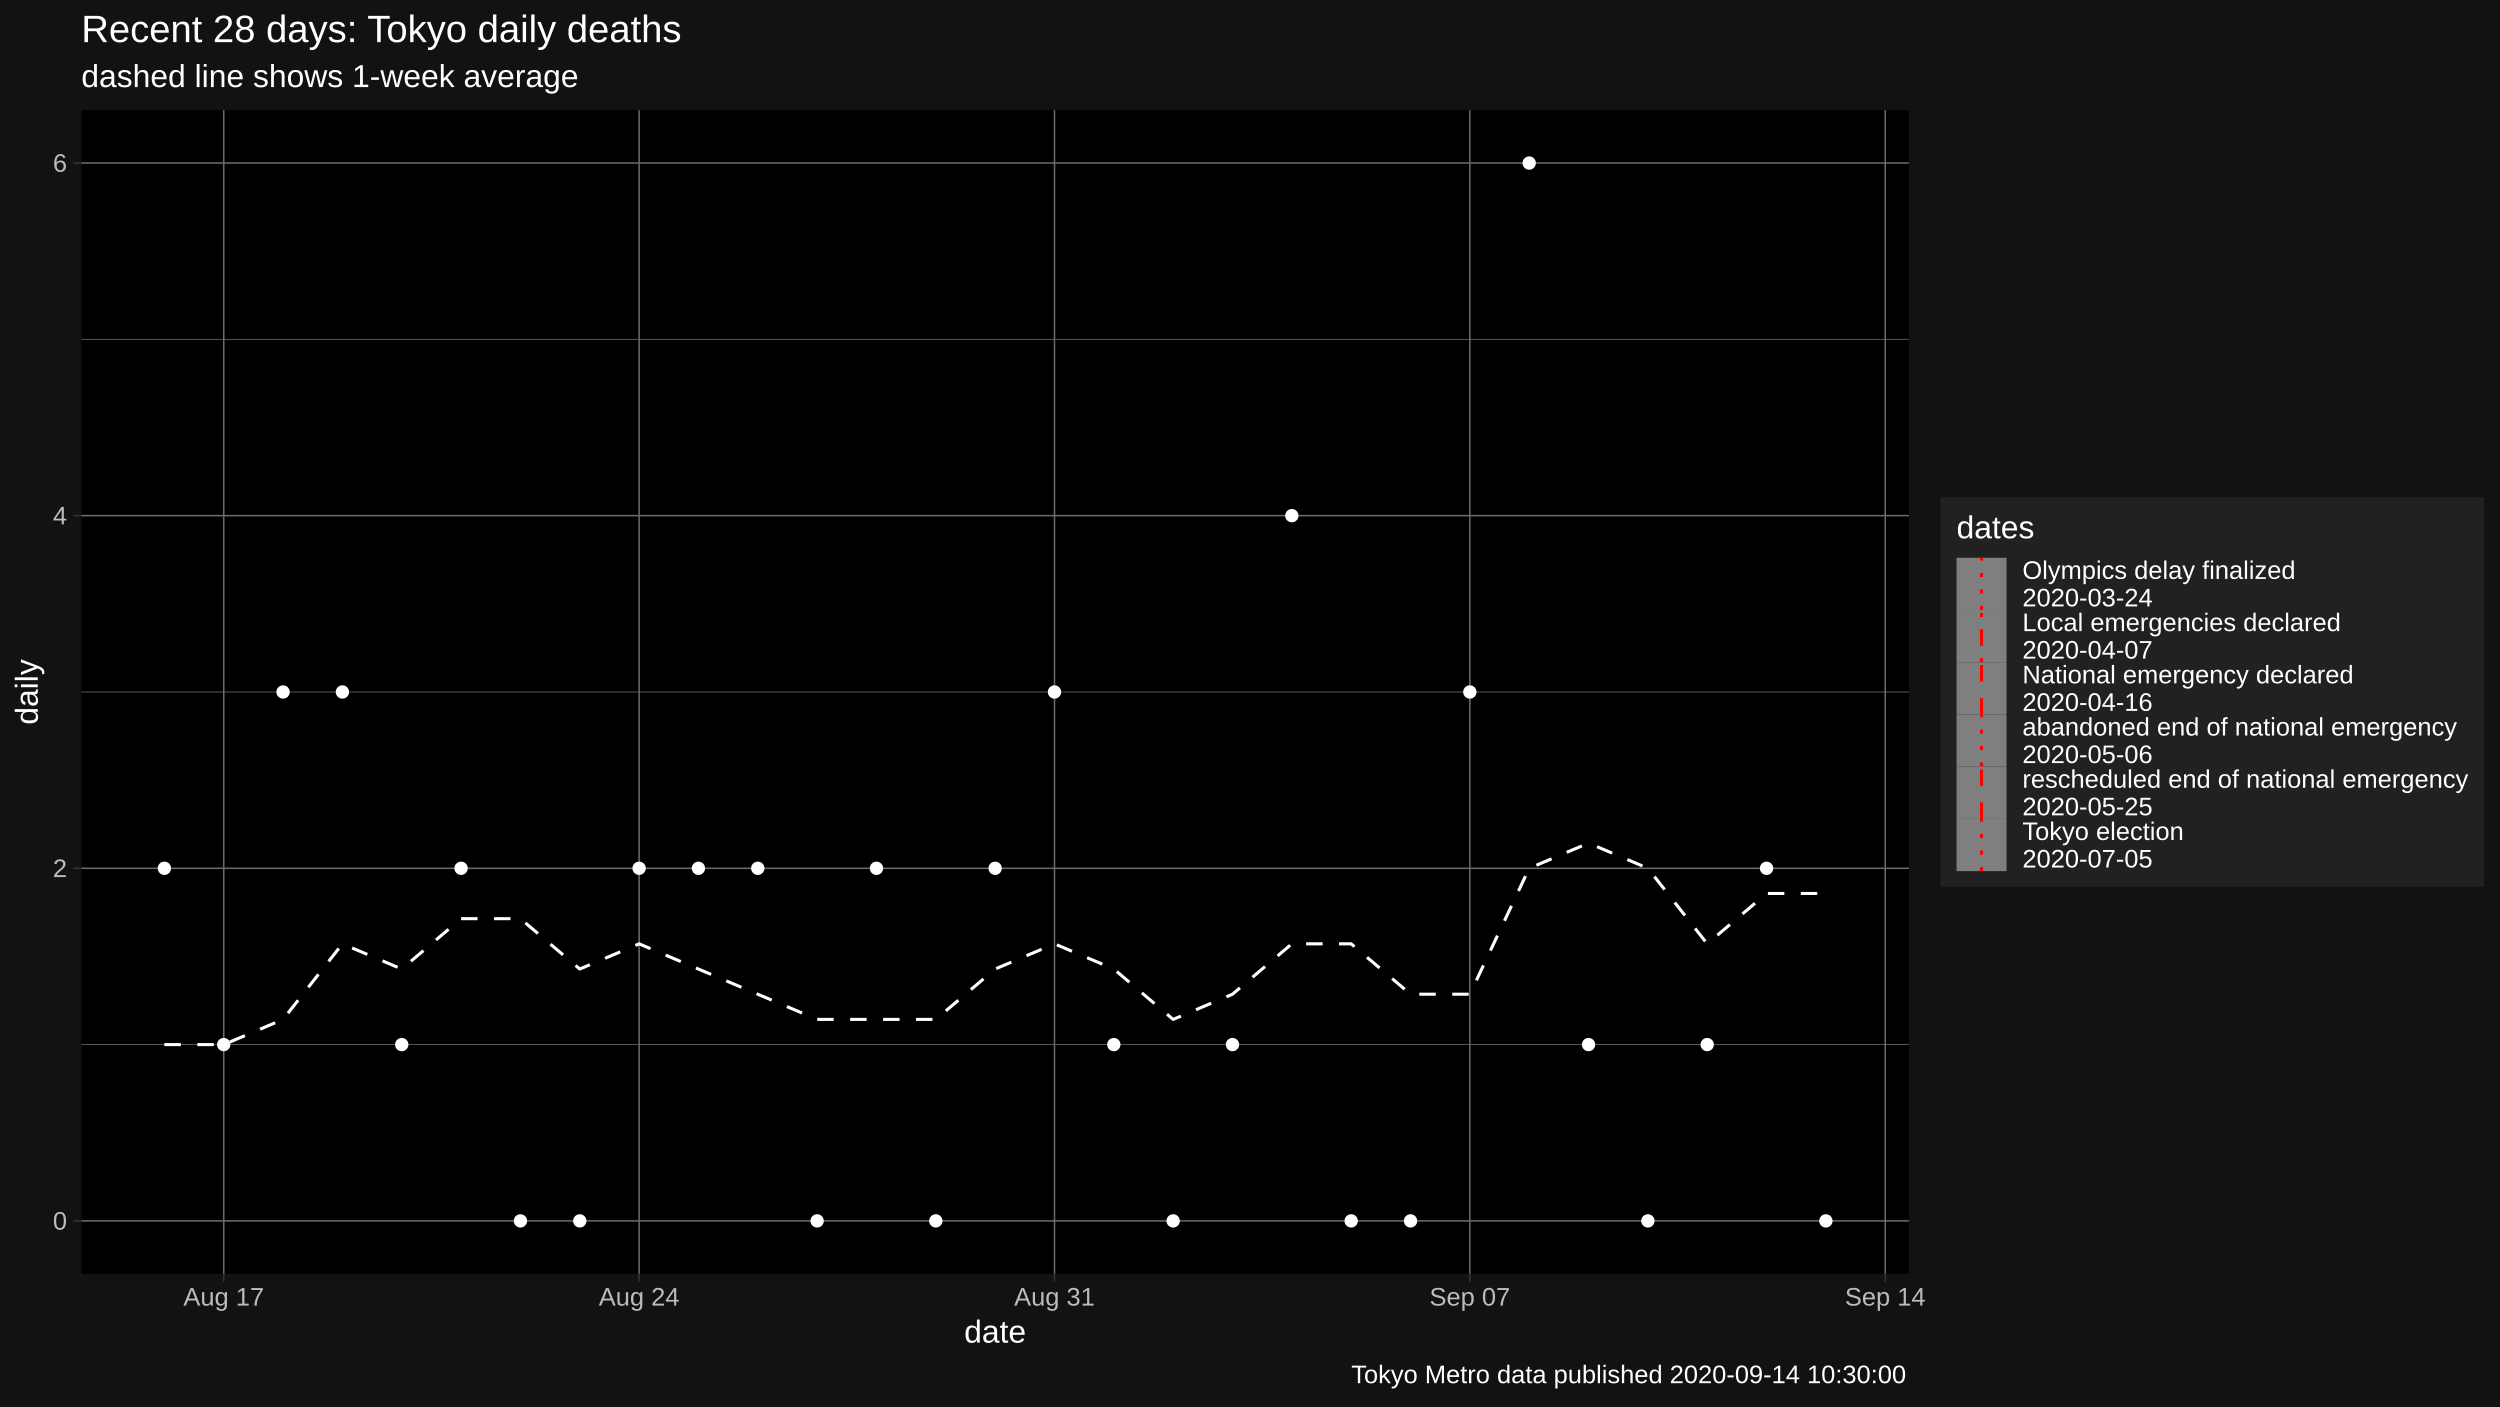
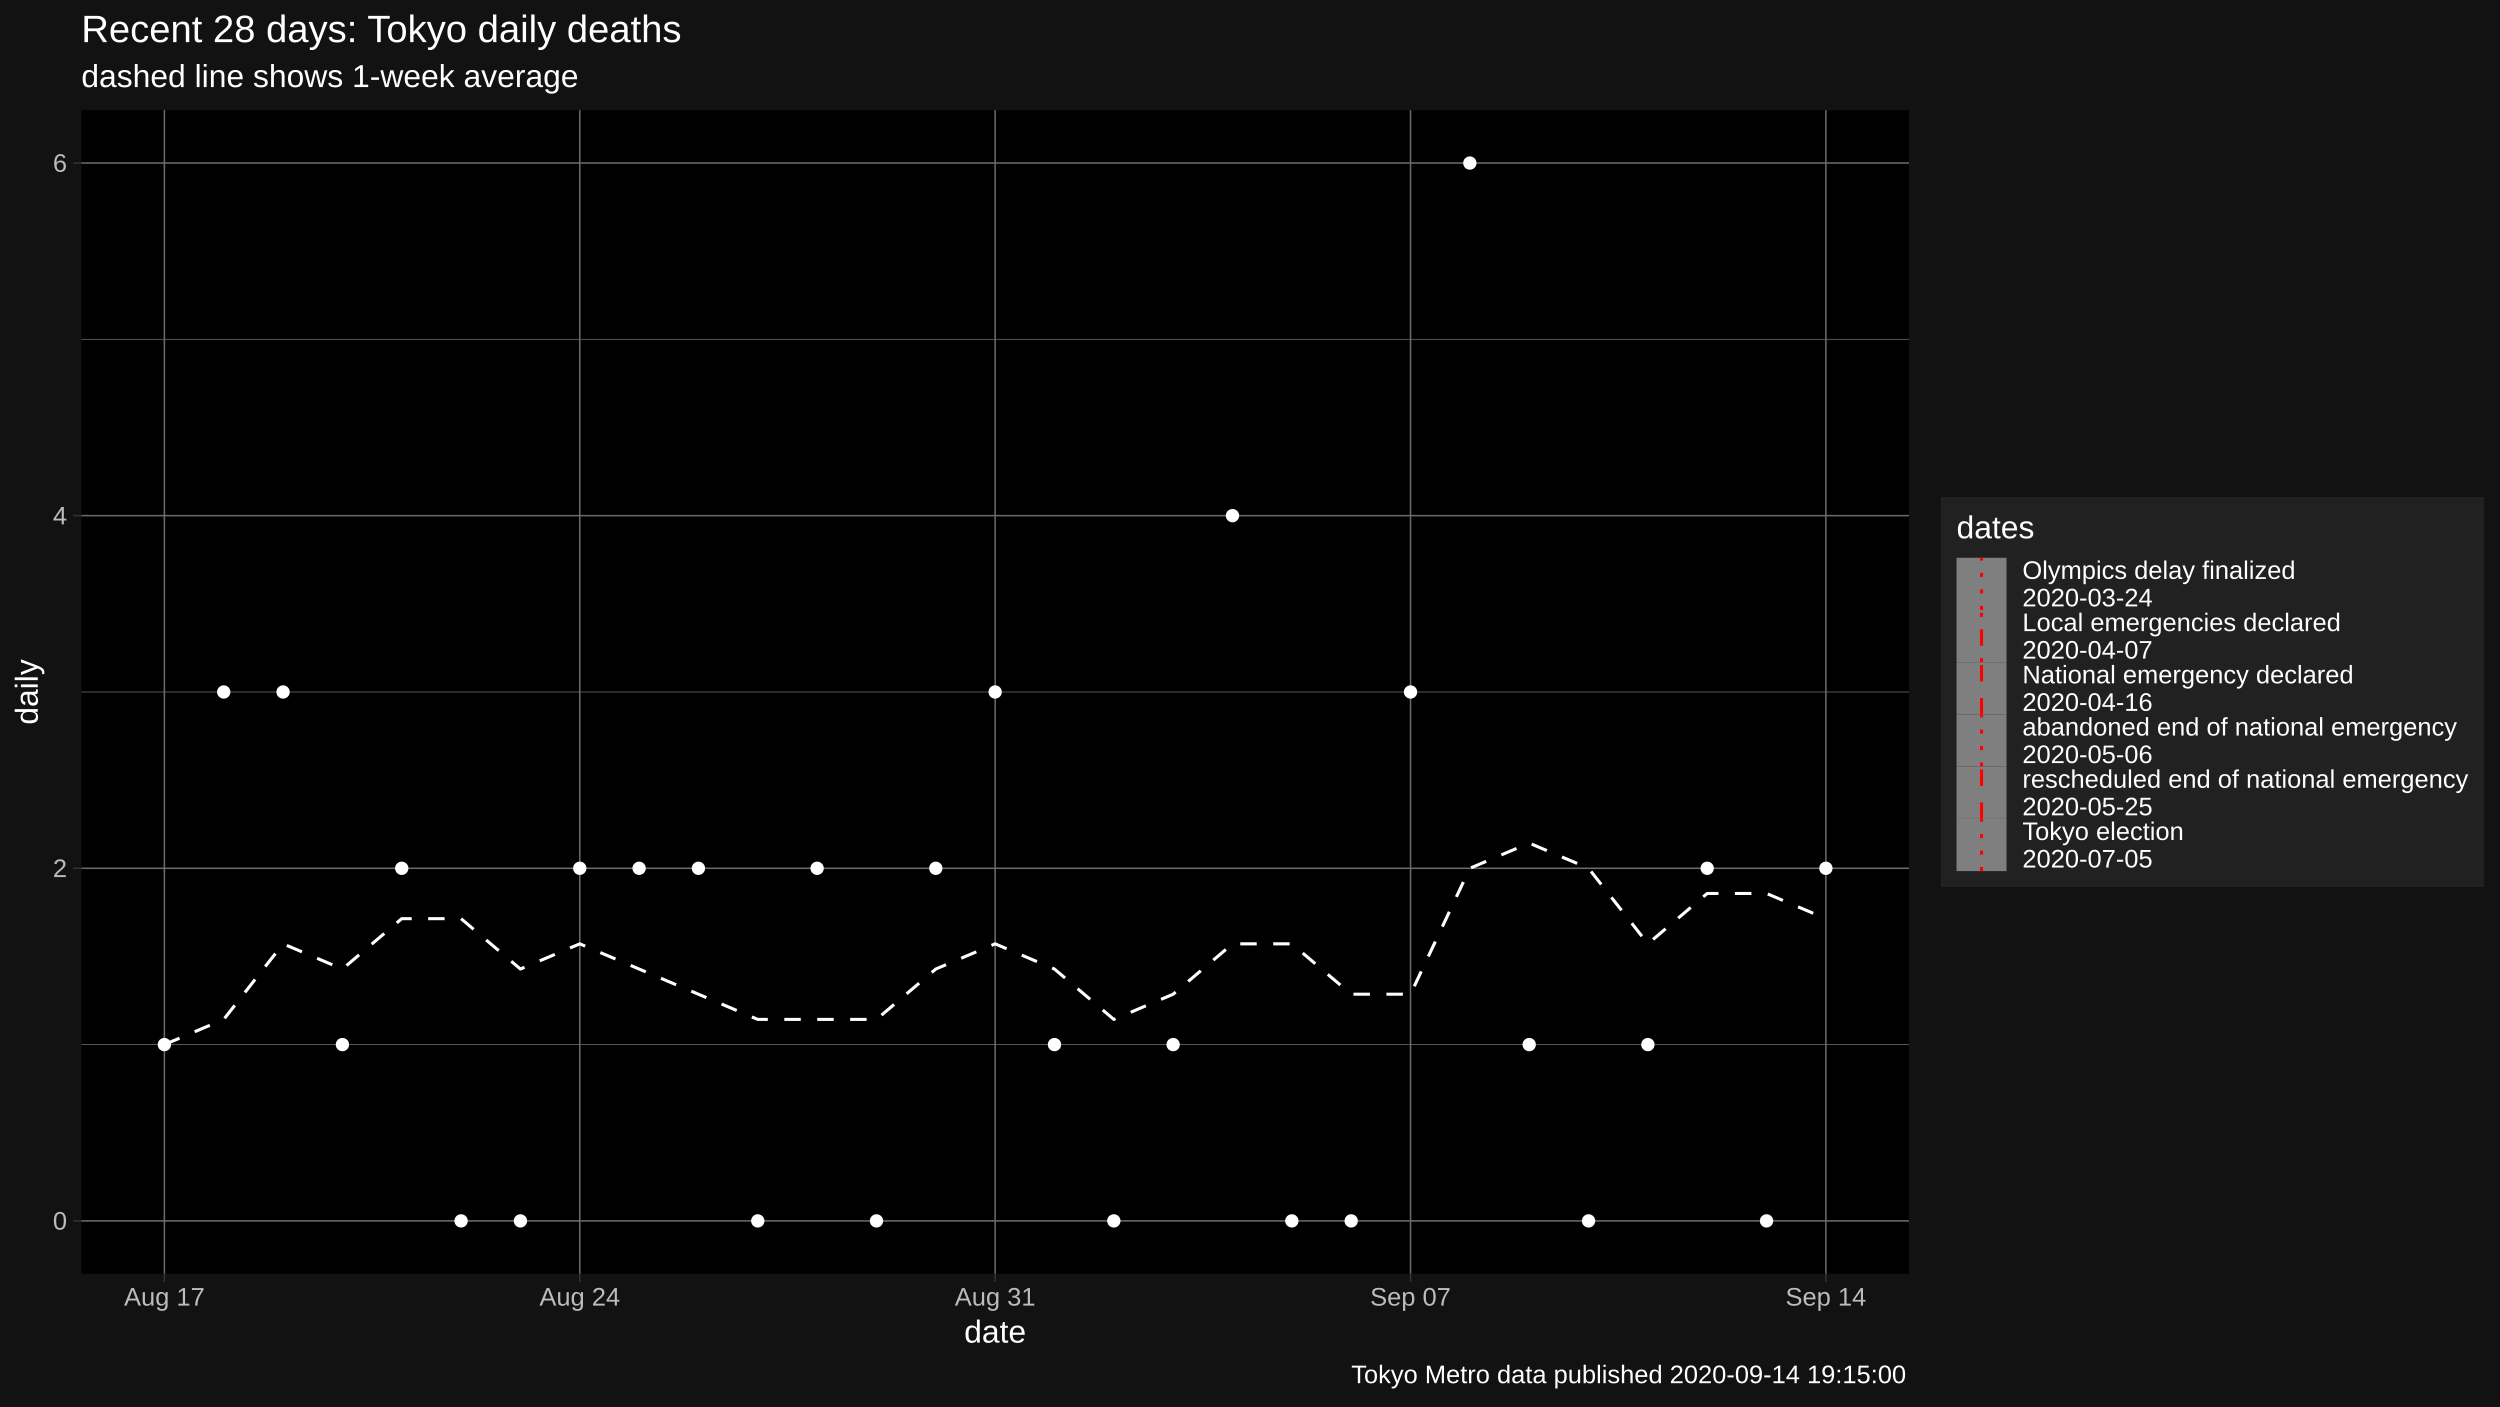
<svg xmlns="http://www.w3.org/2000/svg" viewBox="0 0 864.00 486.00">
  <defs>
    <style type="text/css">
    line, polyline, polygon, path, rect, circle {
      fill: none;
      stroke: #000000;
      stroke-linecap: round;
      stroke-linejoin: round;
      stroke-miterlimit: 10.00;
    }
  </style>
  </defs>
  <rect width="100%" height="100%" style="stroke: none; fill: #FFFFFF;" />
  <rect x="0" y="0.00" width="864.00" height="486.00" style="stroke-width: 1.07; stroke: #121212; fill: #121212;" />
  <defs>
    <clipPath id="cpMjguMTB8NjU5Ljc0fDQ0MC4yMnwzOC4wNw==">
      <rect x="28.10" y="38.07" width="631.64" height="402.15" />
    </clipPath>
  </defs>
  <rect x="28.10" y="38.07" width="631.64" height="402.15" style="stroke-width: 1.07; stroke: none; fill: #000000;" clip-path="url(#cpMjguMTB8NjU5Ljc0fDQ0MC4yMnwzOC4wNw==)" />
  <polyline points="28.10,361.01 659.74,361.01 " style="stroke-width: 0.27; stroke: #6B6B6B; stroke-linecap: butt;" clip-path="url(#cpMjguMTB8NjU5Ljc0fDQ0MC4yMnwzOC4wNw==)" />
  <polyline points="28.10,239.15 659.74,239.15 " style="stroke-width: 0.27; stroke: #6B6B6B; stroke-linecap: butt;" clip-path="url(#cpMjguMTB8NjU5Ljc0fDQ0MC4yMnwzOC4wNw==)" />
  <polyline points="28.10,117.28 659.74,117.28 " style="stroke-width: 0.27; stroke: #6B6B6B; stroke-linecap: butt;" clip-path="url(#cpMjguMTB8NjU5Ljc0fDQ0MC4yMnwzOC4wNw==)" />
  <polyline points="28.10,421.94 659.74,421.94 " style="stroke-width: 0.53; stroke: #6B6B6B; stroke-linecap: butt;" clip-path="url(#cpMjguMTB8NjU5Ljc0fDQ0MC4yMnwzOC4wNw==)" />
  <polyline points="28.10,300.08 659.74,300.08 " style="stroke-width: 0.53; stroke: #6B6B6B; stroke-linecap: butt;" clip-path="url(#cpMjguMTB8NjU5Ljc0fDQ0MC4yMnwzOC4wNw==)" />
  <polyline points="28.10,178.21 659.74,178.21 " style="stroke-width: 0.53; stroke: #6B6B6B; stroke-linecap: butt;" clip-path="url(#cpMjguMTB8NjU5Ljc0fDQ0MC4yMnwzOC4wNw==)" />
  <polyline points="28.10,56.35 659.74,56.35 " style="stroke-width: 0.53; stroke: #6B6B6B; stroke-linecap: butt;" clip-path="url(#cpMjguMTB8NjU5Ljc0fDQ0MC4yMnwzOC4wNw==)" />
-   <polyline points="77.32,440.22 77.32,38.07 " style="stroke-width: 0.53; stroke: #6B6B6B; stroke-linecap: butt;" clip-path="url(#cpMjguMTB8NjU5Ljc0fDQ0MC4yMnwzOC4wNw==)" />
-   <polyline points="220.88,440.22 220.88,38.07 " style="stroke-width: 0.53; stroke: #6B6B6B; stroke-linecap: butt;" clip-path="url(#cpMjguMTB8NjU5Ljc0fDQ0MC4yMnwzOC4wNw==)" />
-   <polyline points="364.43,440.22 364.43,38.07 " style="stroke-width: 0.53; stroke: #6B6B6B; stroke-linecap: butt;" clip-path="url(#cpMjguMTB8NjU5Ljc0fDQ0MC4yMnwzOC4wNw==)" />
-   <polyline points="507.98,440.22 507.98,38.07 " style="stroke-width: 0.53; stroke: #6B6B6B; stroke-linecap: butt;" clip-path="url(#cpMjguMTB8NjU5Ljc0fDQ0MC4yMnwzOC4wNw==)" />
-   <polyline points="651.54,440.22 651.54,38.07 " style="stroke-width: 0.53; stroke: #6B6B6B; stroke-linecap: butt;" clip-path="url(#cpMjguMTB8NjU5Ljc0fDQ0MC4yMnwzOC4wNw==)" />
-   <polyline points="56.81,361.01 77.32,361.01 97.83,352.31 118.34,326.19 138.84,334.90 159.35,317.49 179.86,317.49 200.37,334.90 220.88,326.19 241.38,334.90 261.89,343.60 282.40,352.31 302.91,352.31 323.41,352.31 343.92,334.90 364.43,326.19 384.94,334.90 405.44,352.31 425.95,343.60 446.46,326.19 466.97,326.19 487.48,343.60 507.98,343.60 528.49,300.08 549.00,291.37 569.51,300.08 590.01,326.19 610.52,308.78 631.03,308.78 " style="stroke-width: 1.07; stroke: #FFFFFF; stroke-dasharray: 5.69,5.69; stroke-linecap: butt;" clip-path="url(#cpMjguMTB8NjU5Ljc0fDQ0MC4yMnwzOC4wNw==)" />
-   <circle cx="56.81" cy="300.08" r="1.95" style="stroke-width: 0.71; stroke: #FFFFFF; fill: #FFFFFF;" clip-path="url(#cpMjguMTB8NjU5Ljc0fDQ0MC4yMnwzOC4wNw==)" />
-   <circle cx="77.32" cy="361.01" r="1.95" style="stroke-width: 0.71; stroke: #FFFFFF; fill: #FFFFFF;" clip-path="url(#cpMjguMTB8NjU5Ljc0fDQ0MC4yMnwzOC4wNw==)" />
+   <polyline points="56.81,440.22 56.81,38.07 " style="stroke-width: 0.53; stroke: #6B6B6B; stroke-linecap: butt;" clip-path="url(#cpMjguMTB8NjU5Ljc0fDQ0MC4yMnwzOC4wNw==)" />
+   <polyline points="200.37,440.22 200.37,38.07 " style="stroke-width: 0.53; stroke: #6B6B6B; stroke-linecap: butt;" clip-path="url(#cpMjguMTB8NjU5Ljc0fDQ0MC4yMnwzOC4wNw==)" />
+   <polyline points="343.92,440.22 343.92,38.07 " style="stroke-width: 0.53; stroke: #6B6B6B; stroke-linecap: butt;" clip-path="url(#cpMjguMTB8NjU5Ljc0fDQ0MC4yMnwzOC4wNw==)" />
+   <polyline points="487.48,440.22 487.48,38.07 " style="stroke-width: 0.53; stroke: #6B6B6B; stroke-linecap: butt;" clip-path="url(#cpMjguMTB8NjU5Ljc0fDQ0MC4yMnwzOC4wNw==)" />
+   <polyline points="631.03,440.22 631.03,38.07 " style="stroke-width: 0.53; stroke: #6B6B6B; stroke-linecap: butt;" clip-path="url(#cpMjguMTB8NjU5Ljc0fDQ0MC4yMnwzOC4wNw==)" />
+   <polyline points="56.81,361.01 77.32,352.31 97.83,326.19 118.34,334.90 138.84,317.49 159.35,317.49 179.86,334.90 200.37,326.19 220.88,334.90 241.38,343.60 261.89,352.31 282.40,352.31 302.91,352.31 323.41,334.90 343.92,326.19 364.43,334.90 384.94,352.31 405.44,343.60 425.95,326.19 446.46,326.19 466.97,343.60 487.48,343.60 507.98,300.08 528.49,291.37 549.00,300.08 569.51,326.19 590.01,308.78 610.52,308.78 631.03,317.49 " style="stroke-width: 1.07; stroke: #FFFFFF; stroke-dasharray: 5.69,5.69; stroke-linecap: butt;" clip-path="url(#cpMjguMTB8NjU5Ljc0fDQ0MC4yMnwzOC4wNw==)" />
+   <circle cx="56.81" cy="361.01" r="1.95" style="stroke-width: 0.71; stroke: #FFFFFF; fill: #FFFFFF;" clip-path="url(#cpMjguMTB8NjU5Ljc0fDQ0MC4yMnwzOC4wNw==)" />
+   <circle cx="77.32" cy="239.15" r="1.95" style="stroke-width: 0.71; stroke: #FFFFFF; fill: #FFFFFF;" clip-path="url(#cpMjguMTB8NjU5Ljc0fDQ0MC4yMnwzOC4wNw==)" />
  <circle cx="97.83" cy="239.15" r="1.95" style="stroke-width: 0.71; stroke: #FFFFFF; fill: #FFFFFF;" clip-path="url(#cpMjguMTB8NjU5Ljc0fDQ0MC4yMnwzOC4wNw==)" />
-   <circle cx="118.34" cy="239.15" r="1.95" style="stroke-width: 0.71; stroke: #FFFFFF; fill: #FFFFFF;" clip-path="url(#cpMjguMTB8NjU5Ljc0fDQ0MC4yMnwzOC4wNw==)" />
-   <circle cx="138.84" cy="361.01" r="1.95" style="stroke-width: 0.71; stroke: #FFFFFF; fill: #FFFFFF;" clip-path="url(#cpMjguMTB8NjU5Ljc0fDQ0MC4yMnwzOC4wNw==)" />
-   <circle cx="159.35" cy="300.08" r="1.95" style="stroke-width: 0.71; stroke: #FFFFFF; fill: #FFFFFF;" clip-path="url(#cpMjguMTB8NjU5Ljc0fDQ0MC4yMnwzOC4wNw==)" />
+   <circle cx="118.34" cy="361.01" r="1.95" style="stroke-width: 0.71; stroke: #FFFFFF; fill: #FFFFFF;" clip-path="url(#cpMjguMTB8NjU5Ljc0fDQ0MC4yMnwzOC4wNw==)" />
+   <circle cx="138.84" cy="300.08" r="1.95" style="stroke-width: 0.71; stroke: #FFFFFF; fill: #FFFFFF;" clip-path="url(#cpMjguMTB8NjU5Ljc0fDQ0MC4yMnwzOC4wNw==)" />
+   <circle cx="159.35" cy="421.94" r="1.95" style="stroke-width: 0.71; stroke: #FFFFFF; fill: #FFFFFF;" clip-path="url(#cpMjguMTB8NjU5Ljc0fDQ0MC4yMnwzOC4wNw==)" />
  <circle cx="179.86" cy="421.94" r="1.95" style="stroke-width: 0.71; stroke: #FFFFFF; fill: #FFFFFF;" clip-path="url(#cpMjguMTB8NjU5Ljc0fDQ0MC4yMnwzOC4wNw==)" />
-   <circle cx="200.37" cy="421.94" r="1.95" style="stroke-width: 0.71; stroke: #FFFFFF; fill: #FFFFFF;" clip-path="url(#cpMjguMTB8NjU5Ljc0fDQ0MC4yMnwzOC4wNw==)" />
+   <circle cx="200.37" cy="300.08" r="1.95" style="stroke-width: 0.71; stroke: #FFFFFF; fill: #FFFFFF;" clip-path="url(#cpMjguMTB8NjU5Ljc0fDQ0MC4yMnwzOC4wNw==)" />
  <circle cx="220.88" cy="300.08" r="1.95" style="stroke-width: 0.71; stroke: #FFFFFF; fill: #FFFFFF;" clip-path="url(#cpMjguMTB8NjU5Ljc0fDQ0MC4yMnwzOC4wNw==)" />
  <circle cx="241.38" cy="300.08" r="1.95" style="stroke-width: 0.71; stroke: #FFFFFF; fill: #FFFFFF;" clip-path="url(#cpMjguMTB8NjU5Ljc0fDQ0MC4yMnwzOC4wNw==)" />
-   <circle cx="261.89" cy="300.08" r="1.95" style="stroke-width: 0.71; stroke: #FFFFFF; fill: #FFFFFF;" clip-path="url(#cpMjguMTB8NjU5Ljc0fDQ0MC4yMnwzOC4wNw==)" />
-   <circle cx="282.40" cy="421.94" r="1.95" style="stroke-width: 0.71; stroke: #FFFFFF; fill: #FFFFFF;" clip-path="url(#cpMjguMTB8NjU5Ljc0fDQ0MC4yMnwzOC4wNw==)" />
-   <circle cx="302.91" cy="300.08" r="1.95" style="stroke-width: 0.71; stroke: #FFFFFF; fill: #FFFFFF;" clip-path="url(#cpMjguMTB8NjU5Ljc0fDQ0MC4yMnwzOC4wNw==)" />
-   <circle cx="323.41" cy="421.94" r="1.95" style="stroke-width: 0.71; stroke: #FFFFFF; fill: #FFFFFF;" clip-path="url(#cpMjguMTB8NjU5Ljc0fDQ0MC4yMnwzOC4wNw==)" />
-   <circle cx="343.92" cy="300.08" r="1.95" style="stroke-width: 0.71; stroke: #FFFFFF; fill: #FFFFFF;" clip-path="url(#cpMjguMTB8NjU5Ljc0fDQ0MC4yMnwzOC4wNw==)" />
-   <circle cx="364.43" cy="239.15" r="1.95" style="stroke-width: 0.71; stroke: #FFFFFF; fill: #FFFFFF;" clip-path="url(#cpMjguMTB8NjU5Ljc0fDQ0MC4yMnwzOC4wNw==)" />
-   <circle cx="384.94" cy="361.01" r="1.95" style="stroke-width: 0.71; stroke: #FFFFFF; fill: #FFFFFF;" clip-path="url(#cpMjguMTB8NjU5Ljc0fDQ0MC4yMnwzOC4wNw==)" />
-   <circle cx="405.44" cy="421.94" r="1.95" style="stroke-width: 0.71; stroke: #FFFFFF; fill: #FFFFFF;" clip-path="url(#cpMjguMTB8NjU5Ljc0fDQ0MC4yMnwzOC4wNw==)" />
-   <circle cx="425.95" cy="361.01" r="1.95" style="stroke-width: 0.71; stroke: #FFFFFF; fill: #FFFFFF;" clip-path="url(#cpMjguMTB8NjU5Ljc0fDQ0MC4yMnwzOC4wNw==)" />
-   <circle cx="446.46" cy="178.21" r="1.95" style="stroke-width: 0.71; stroke: #FFFFFF; fill: #FFFFFF;" clip-path="url(#cpMjguMTB8NjU5Ljc0fDQ0MC4yMnwzOC4wNw==)" />
+   <circle cx="261.89" cy="421.94" r="1.95" style="stroke-width: 0.71; stroke: #FFFFFF; fill: #FFFFFF;" clip-path="url(#cpMjguMTB8NjU5Ljc0fDQ0MC4yMnwzOC4wNw==)" />
+   <circle cx="282.40" cy="300.08" r="1.95" style="stroke-width: 0.71; stroke: #FFFFFF; fill: #FFFFFF;" clip-path="url(#cpMjguMTB8NjU5Ljc0fDQ0MC4yMnwzOC4wNw==)" />
+   <circle cx="302.91" cy="421.94" r="1.95" style="stroke-width: 0.71; stroke: #FFFFFF; fill: #FFFFFF;" clip-path="url(#cpMjguMTB8NjU5Ljc0fDQ0MC4yMnwzOC4wNw==)" />
+   <circle cx="323.41" cy="300.08" r="1.95" style="stroke-width: 0.71; stroke: #FFFFFF; fill: #FFFFFF;" clip-path="url(#cpMjguMTB8NjU5Ljc0fDQ0MC4yMnwzOC4wNw==)" />
+   <circle cx="343.92" cy="239.15" r="1.95" style="stroke-width: 0.71; stroke: #FFFFFF; fill: #FFFFFF;" clip-path="url(#cpMjguMTB8NjU5Ljc0fDQ0MC4yMnwzOC4wNw==)" />
+   <circle cx="364.43" cy="361.01" r="1.95" style="stroke-width: 0.71; stroke: #FFFFFF; fill: #FFFFFF;" clip-path="url(#cpMjguMTB8NjU5Ljc0fDQ0MC4yMnwzOC4wNw==)" />
+   <circle cx="384.94" cy="421.94" r="1.95" style="stroke-width: 0.71; stroke: #FFFFFF; fill: #FFFFFF;" clip-path="url(#cpMjguMTB8NjU5Ljc0fDQ0MC4yMnwzOC4wNw==)" />
+   <circle cx="405.44" cy="361.01" r="1.95" style="stroke-width: 0.71; stroke: #FFFFFF; fill: #FFFFFF;" clip-path="url(#cpMjguMTB8NjU5Ljc0fDQ0MC4yMnwzOC4wNw==)" />
+   <circle cx="425.95" cy="178.21" r="1.95" style="stroke-width: 0.71; stroke: #FFFFFF; fill: #FFFFFF;" clip-path="url(#cpMjguMTB8NjU5Ljc0fDQ0MC4yMnwzOC4wNw==)" />
+   <circle cx="446.46" cy="421.94" r="1.95" style="stroke-width: 0.71; stroke: #FFFFFF; fill: #FFFFFF;" clip-path="url(#cpMjguMTB8NjU5Ljc0fDQ0MC4yMnwzOC4wNw==)" />
  <circle cx="466.97" cy="421.94" r="1.95" style="stroke-width: 0.71; stroke: #FFFFFF; fill: #FFFFFF;" clip-path="url(#cpMjguMTB8NjU5Ljc0fDQ0MC4yMnwzOC4wNw==)" />
-   <circle cx="487.48" cy="421.94" r="1.95" style="stroke-width: 0.71; stroke: #FFFFFF; fill: #FFFFFF;" clip-path="url(#cpMjguMTB8NjU5Ljc0fDQ0MC4yMnwzOC4wNw==)" />
-   <circle cx="507.98" cy="239.15" r="1.95" style="stroke-width: 0.71; stroke: #FFFFFF; fill: #FFFFFF;" clip-path="url(#cpMjguMTB8NjU5Ljc0fDQ0MC4yMnwzOC4wNw==)" />
-   <circle cx="528.49" cy="56.35" r="1.95" style="stroke-width: 0.71; stroke: #FFFFFF; fill: #FFFFFF;" clip-path="url(#cpMjguMTB8NjU5Ljc0fDQ0MC4yMnwzOC4wNw==)" />
-   <circle cx="549.00" cy="361.01" r="1.95" style="stroke-width: 0.71; stroke: #FFFFFF; fill: #FFFFFF;" clip-path="url(#cpMjguMTB8NjU5Ljc0fDQ0MC4yMnwzOC4wNw==)" />
-   <circle cx="569.51" cy="421.94" r="1.95" style="stroke-width: 0.71; stroke: #FFFFFF; fill: #FFFFFF;" clip-path="url(#cpMjguMTB8NjU5Ljc0fDQ0MC4yMnwzOC4wNw==)" />
-   <circle cx="590.01" cy="361.01" r="1.95" style="stroke-width: 0.71; stroke: #FFFFFF; fill: #FFFFFF;" clip-path="url(#cpMjguMTB8NjU5Ljc0fDQ0MC4yMnwzOC4wNw==)" />
-   <circle cx="610.52" cy="300.08" r="1.95" style="stroke-width: 0.71; stroke: #FFFFFF; fill: #FFFFFF;" clip-path="url(#cpMjguMTB8NjU5Ljc0fDQ0MC4yMnwzOC4wNw==)" />
-   <circle cx="631.03" cy="421.94" r="1.95" style="stroke-width: 0.71; stroke: #FFFFFF; fill: #FFFFFF;" clip-path="url(#cpMjguMTB8NjU5Ljc0fDQ0MC4yMnwzOC4wNw==)" />
+   <circle cx="487.48" cy="239.15" r="1.95" style="stroke-width: 0.71; stroke: #FFFFFF; fill: #FFFFFF;" clip-path="url(#cpMjguMTB8NjU5Ljc0fDQ0MC4yMnwzOC4wNw==)" />
+   <circle cx="507.98" cy="56.35" r="1.95" style="stroke-width: 0.71; stroke: #FFFFFF; fill: #FFFFFF;" clip-path="url(#cpMjguMTB8NjU5Ljc0fDQ0MC4yMnwzOC4wNw==)" />
+   <circle cx="528.49" cy="361.01" r="1.95" style="stroke-width: 0.71; stroke: #FFFFFF; fill: #FFFFFF;" clip-path="url(#cpMjguMTB8NjU5Ljc0fDQ0MC4yMnwzOC4wNw==)" />
+   <circle cx="549.00" cy="421.94" r="1.95" style="stroke-width: 0.71; stroke: #FFFFFF; fill: #FFFFFF;" clip-path="url(#cpMjguMTB8NjU5Ljc0fDQ0MC4yMnwzOC4wNw==)" />
+   <circle cx="569.51" cy="361.01" r="1.95" style="stroke-width: 0.71; stroke: #FFFFFF; fill: #FFFFFF;" clip-path="url(#cpMjguMTB8NjU5Ljc0fDQ0MC4yMnwzOC4wNw==)" />
+   <circle cx="590.01" cy="300.08" r="1.95" style="stroke-width: 0.71; stroke: #FFFFFF; fill: #FFFFFF;" clip-path="url(#cpMjguMTB8NjU5Ljc0fDQ0MC4yMnwzOC4wNw==)" />
+   <circle cx="610.52" cy="421.94" r="1.95" style="stroke-width: 0.71; stroke: #FFFFFF; fill: #FFFFFF;" clip-path="url(#cpMjguMTB8NjU5Ljc0fDQ0MC4yMnwzOC4wNw==)" />
+   <circle cx="631.03" cy="300.08" r="1.95" style="stroke-width: 0.71; stroke: #FFFFFF; fill: #FFFFFF;" clip-path="url(#cpMjguMTB8NjU5Ljc0fDQ0MC4yMnwzOC4wNw==)" />
  <defs>
    <clipPath id="cpMC4wMHw4NjQuMDB8NDg2LjAwfDAuMDA=">
      <rect x="0.00" y="0.00" width="864.00" height="486.00" />
    </clipPath>
  </defs>
  <g clip-path="url(#cpMC4wMHw4NjQuMDB8NDg2LjAwfDAuMDA=)">
    <text x="18.28" y="424.97" style="font-size: 8.80px; fill: #BCBCBC; font-family: Liberation Sans;" textLength="4.89px" lengthAdjust="spacingAndGlyphs">0</text>
  </g>
  <g clip-path="url(#cpMC4wMHw4NjQuMDB8NDg2LjAwfDAuMDA=)">
    <text x="18.28" y="303.11" style="font-size: 8.80px; fill: #BCBCBC; font-family: Liberation Sans;" textLength="4.89px" lengthAdjust="spacingAndGlyphs">2</text>
  </g>
  <g clip-path="url(#cpMC4wMHw4NjQuMDB8NDg2LjAwfDAuMDA=)">
    <text x="18.28" y="181.24" style="font-size: 8.80px; fill: #BCBCBC; font-family: Liberation Sans;" textLength="4.89px" lengthAdjust="spacingAndGlyphs">4</text>
  </g>
  <g clip-path="url(#cpMC4wMHw4NjQuMDB8NDg2LjAwfDAuMDA=)">
    <text x="18.28" y="59.38" style="font-size: 8.80px; fill: #BCBCBC; font-family: Liberation Sans;" textLength="4.89px" lengthAdjust="spacingAndGlyphs">6</text>
  </g>
  <polyline points="25.36,421.94 28.10,421.94 " style="stroke-width: 0.53; stroke: #333333; stroke-linecap: butt;" clip-path="url(#cpMC4wMHw4NjQuMDB8NDg2LjAwfDAuMDA=)" />
  <polyline points="25.36,300.08 28.10,300.08 " style="stroke-width: 0.53; stroke: #333333; stroke-linecap: butt;" clip-path="url(#cpMC4wMHw4NjQuMDB8NDg2LjAwfDAuMDA=)" />
  <polyline points="25.36,178.21 28.10,178.21 " style="stroke-width: 0.53; stroke: #333333; stroke-linecap: butt;" clip-path="url(#cpMC4wMHw4NjQuMDB8NDg2LjAwfDAuMDA=)" />
  <polyline points="25.36,56.35 28.10,56.35 " style="stroke-width: 0.53; stroke: #333333; stroke-linecap: butt;" clip-path="url(#cpMC4wMHw4NjQuMDB8NDg2LjAwfDAuMDA=)" />
-   <polyline points="77.32,442.96 77.32,440.22 " style="stroke-width: 0.53; stroke: #333333; stroke-linecap: butt;" clip-path="url(#cpMC4wMHw4NjQuMDB8NDg2LjAwfDAuMDA=)" />
-   <polyline points="220.88,442.96 220.88,440.22 " style="stroke-width: 0.53; stroke: #333333; stroke-linecap: butt;" clip-path="url(#cpMC4wMHw4NjQuMDB8NDg2LjAwfDAuMDA=)" />
-   <polyline points="364.43,442.96 364.43,440.22 " style="stroke-width: 0.53; stroke: #333333; stroke-linecap: butt;" clip-path="url(#cpMC4wMHw4NjQuMDB8NDg2LjAwfDAuMDA=)" />
-   <polyline points="507.98,442.96 507.98,440.22 " style="stroke-width: 0.53; stroke: #333333; stroke-linecap: butt;" clip-path="url(#cpMC4wMHw4NjQuMDB8NDg2LjAwfDAuMDA=)" />
-   <polyline points="651.54,442.96 651.54,440.22 " style="stroke-width: 0.53; stroke: #333333; stroke-linecap: butt;" clip-path="url(#cpMC4wMHw4NjQuMDB8NDg2LjAwfDAuMDA=)" />
+   <polyline points="56.81,442.96 56.81,440.22 " style="stroke-width: 0.53; stroke: #333333; stroke-linecap: butt;" clip-path="url(#cpMC4wMHw4NjQuMDB8NDg2LjAwfDAuMDA=)" />
+   <polyline points="200.37,442.96 200.37,440.22 " style="stroke-width: 0.53; stroke: #333333; stroke-linecap: butt;" clip-path="url(#cpMC4wMHw4NjQuMDB8NDg2LjAwfDAuMDA=)" />
+   <polyline points="343.92,442.96 343.92,440.22 " style="stroke-width: 0.53; stroke: #333333; stroke-linecap: butt;" clip-path="url(#cpMC4wMHw4NjQuMDB8NDg2LjAwfDAuMDA=)" />
+   <polyline points="487.48,442.96 487.48,440.22 " style="stroke-width: 0.53; stroke: #333333; stroke-linecap: butt;" clip-path="url(#cpMC4wMHw4NjQuMDB8NDg2LjAwfDAuMDA=)" />
+   <polyline points="631.03,442.96 631.03,440.22 " style="stroke-width: 0.53; stroke: #333333; stroke-linecap: butt;" clip-path="url(#cpMC4wMHw4NjQuMDB8NDg2LjAwfDAuMDA=)" />
  <g clip-path="url(#cpMC4wMHw4NjQuMDB8NDg2LjAwfDAuMDA=)">
-     <text x="63.38" y="451.21" style="font-size: 8.80px; fill: #BCBCBC; font-family: Liberation Sans;" textLength="27.89px" lengthAdjust="spacingAndGlyphs">Aug 17</text>
+     <text x="42.87" y="451.21" style="font-size: 8.80px; fill: #BCBCBC; font-family: Liberation Sans;" textLength="27.89px" lengthAdjust="spacingAndGlyphs">Aug 17</text>
  </g>
  <g clip-path="url(#cpMC4wMHw4NjQuMDB8NDg2LjAwfDAuMDA=)">
-     <text x="206.93" y="451.21" style="font-size: 8.80px; fill: #BCBCBC; font-family: Liberation Sans;" textLength="27.89px" lengthAdjust="spacingAndGlyphs">Aug 24</text>
+     <text x="186.42" y="451.21" style="font-size: 8.80px; fill: #BCBCBC; font-family: Liberation Sans;" textLength="27.89px" lengthAdjust="spacingAndGlyphs">Aug 24</text>
  </g>
  <g clip-path="url(#cpMC4wMHw4NjQuMDB8NDg2LjAwfDAuMDA=)">
-     <text x="350.48" y="451.21" style="font-size: 8.80px; fill: #BCBCBC; font-family: Liberation Sans;" textLength="27.89px" lengthAdjust="spacingAndGlyphs">Aug 31</text>
+     <text x="329.98" y="451.21" style="font-size: 8.80px; fill: #BCBCBC; font-family: Liberation Sans;" textLength="27.89px" lengthAdjust="spacingAndGlyphs">Aug 31</text>
  </g>
  <g clip-path="url(#cpMC4wMHw4NjQuMDB8NDg2LjAwfDAuMDA=)">
-     <text x="494.04" y="451.21" style="font-size: 8.80px; fill: #BCBCBC; font-family: Liberation Sans;" textLength="27.89px" lengthAdjust="spacingAndGlyphs">Sep 07</text>
+     <text x="473.53" y="451.21" style="font-size: 8.80px; fill: #BCBCBC; font-family: Liberation Sans;" textLength="27.89px" lengthAdjust="spacingAndGlyphs">Sep 07</text>
  </g>
  <g clip-path="url(#cpMC4wMHw4NjQuMDB8NDg2LjAwfDAuMDA=)">
-     <text x="637.59" y="451.21" style="font-size: 8.80px; fill: #BCBCBC; font-family: Liberation Sans;" textLength="27.89px" lengthAdjust="spacingAndGlyphs">Sep 14</text>
+     <text x="617.08" y="451.21" style="font-size: 8.80px; fill: #BCBCBC; font-family: Liberation Sans;" textLength="27.89px" lengthAdjust="spacingAndGlyphs">Sep 14</text>
  </g>
  <g clip-path="url(#cpMC4wMHw4NjQuMDB8NDg2LjAwfDAuMDA=)">
    <text x="333.22" y="464.01" style="font-size: 11.00px; fill: #FFFFFF; font-family: Liberation Sans;" textLength="21.41px" lengthAdjust="spacingAndGlyphs">date</text>
  </g>
  <g clip-path="url(#cpMC4wMHw4NjQuMDB8NDg2LjAwfDAuMDA=)">
    <text transform="translate(13.05,250.46) rotate(-90)" style="font-size: 11.00px; fill: #FFFFFF; font-family: Liberation Sans;" textLength="22.62px" lengthAdjust="spacingAndGlyphs">daily</text>
  </g>
  <rect x="670.70" y="171.75" width="187.82" height="134.79" style="stroke-width: 1.07; stroke: none; fill: #212121;" clip-path="url(#cpMC4wMHw4NjQuMDB8NDg2LjAwfDAuMDA=)" />
  <g clip-path="url(#cpMC4wMHw4NjQuMDB8NDg2LjAwfDAuMDA=)">
    <text x="676.18" y="186.04" style="font-size: 11.00px; fill: #FFFFFF; font-family: Liberation Sans;" textLength="26.91px" lengthAdjust="spacingAndGlyphs">dates</text>
  </g>
  <rect x="676.18" y="192.77" width="17.28" height="18.05" style="stroke-width: 1.07; stroke: none; fill: #7F7F7F;" clip-path="url(#cpMC4wMHw4NjQuMDB8NDg2LjAwfDAuMDA=)" />
  <line x1="684.82" y1="210.82" x2="684.82" y2="192.77" style="stroke-width: 1.07; stroke: #FF0000; stroke-dasharray: 1.42,4.27; stroke-linecap: butt;" clip-path="url(#cpMC4wMHw4NjQuMDB8NDg2LjAwfDAuMDA=)" />
  <rect x="676.18" y="210.82" width="17.28" height="18.05" style="stroke-width: 1.07; stroke: none; fill: #7F7F7F;" clip-path="url(#cpMC4wMHw4NjQuMDB8NDg2LjAwfDAuMDA=)" />
  <line x1="684.82" y1="228.87" x2="684.82" y2="210.82" style="stroke-width: 1.07; stroke: #FF0000; stroke-dasharray: 1.42,4.27,5.69,4.27; stroke-linecap: butt;" clip-path="url(#cpMC4wMHw4NjQuMDB8NDg2LjAwfDAuMDA=)" />
  <rect x="676.18" y="228.87" width="17.28" height="18.05" style="stroke-width: 1.07; stroke: none; fill: #7F7F7F;" clip-path="url(#cpMC4wMHw4NjQuMDB8NDg2LjAwfDAuMDA=)" />
  <line x1="684.82" y1="246.91" x2="684.82" y2="228.87" style="stroke-width: 1.07; stroke: #FF0000; stroke-dasharray: 5.69,5.69; stroke-linecap: butt;" clip-path="url(#cpMC4wMHw4NjQuMDB8NDg2LjAwfDAuMDA=)" />
  <rect x="676.18" y="246.91" width="17.28" height="18.05" style="stroke-width: 1.07; stroke: none; fill: #7F7F7F;" clip-path="url(#cpMC4wMHw4NjQuMDB8NDg2LjAwfDAuMDA=)" />
  <line x1="684.82" y1="264.96" x2="684.82" y2="246.91" style="stroke-width: 1.07; stroke: #FF0000; stroke-dasharray: 1.42,4.27; stroke-linecap: butt;" clip-path="url(#cpMC4wMHw4NjQuMDB8NDg2LjAwfDAuMDA=)" />
  <rect x="676.18" y="264.96" width="17.28" height="18.05" style="stroke-width: 1.07; stroke: none; fill: #7F7F7F;" clip-path="url(#cpMC4wMHw4NjQuMDB8NDg2LjAwfDAuMDA=)" />
  <line x1="684.82" y1="283.01" x2="684.82" y2="264.96" style="stroke-width: 1.07; stroke: #FF0000; stroke-dasharray: 5.69,5.69; stroke-linecap: butt;" clip-path="url(#cpMC4wMHw4NjQuMDB8NDg2LjAwfDAuMDA=)" />
  <rect x="676.18" y="283.01" width="17.28" height="18.05" style="stroke-width: 1.07; stroke: none; fill: #7F7F7F;" clip-path="url(#cpMC4wMHw4NjQuMDB8NDg2LjAwfDAuMDA=)" />
  <line x1="684.82" y1="301.06" x2="684.82" y2="283.01" style="stroke-width: 1.07; stroke: #FF0000; stroke-dasharray: 1.42,4.27; stroke-linecap: butt;" clip-path="url(#cpMC4wMHw4NjQuMDB8NDg2LjAwfDAuMDA=)" />
  <g clip-path="url(#cpMC4wMHw4NjQuMDB8NDg2LjAwfDAuMDA=)">
    <text x="698.94" y="200.07" style="font-size: 8.80px; fill: #FFFFFF; font-family: Liberation Sans;" textLength="94.39px" lengthAdjust="spacingAndGlyphs">Olympics delay finalized</text>
  </g>
  <g clip-path="url(#cpMC4wMHw4NjQuMDB8NDg2LjAwfDAuMDA=)">
    <text x="698.94" y="209.57" style="font-size: 8.80px; fill: #FFFFFF; font-family: Liberation Sans;" textLength="45.01px" lengthAdjust="spacingAndGlyphs">2020-03-24</text>
  </g>
  <g clip-path="url(#cpMC4wMHw4NjQuMDB8NDg2LjAwfDAuMDA=)">
    <text x="698.94" y="218.12" style="font-size: 8.80px; fill: #FFFFFF; font-family: Liberation Sans;" textLength="110.06px" lengthAdjust="spacingAndGlyphs">Local emergencies declared</text>
  </g>
  <g clip-path="url(#cpMC4wMHw4NjQuMDB8NDg2LjAwfDAuMDA=)">
    <text x="698.94" y="227.62" style="font-size: 8.80px; fill: #FFFFFF; font-family: Liberation Sans;" textLength="45.01px" lengthAdjust="spacingAndGlyphs">2020-04-07</text>
  </g>
  <g clip-path="url(#cpMC4wMHw4NjQuMDB8NDg2LjAwfDAuMDA=)">
    <text x="698.94" y="236.17" style="font-size: 8.80px; fill: #FFFFFF; font-family: Liberation Sans;" textLength="114.46px" lengthAdjust="spacingAndGlyphs">National emergency declared</text>
  </g>
  <g clip-path="url(#cpMC4wMHw4NjQuMDB8NDg2LjAwfDAuMDA=)">
    <text x="698.94" y="245.67" style="font-size: 8.80px; fill: #FFFFFF; font-family: Liberation Sans;" textLength="45.01px" lengthAdjust="spacingAndGlyphs">2020-04-16</text>
  </g>
  <g clip-path="url(#cpMC4wMHw4NjQuMDB8NDg2LjAwfDAuMDA=)">
    <text x="698.94" y="254.21" style="font-size: 8.80px; fill: #FFFFFF; font-family: Liberation Sans;" textLength="150.21px" lengthAdjust="spacingAndGlyphs">abandoned end of national emergency</text>
  </g>
  <g clip-path="url(#cpMC4wMHw4NjQuMDB8NDg2LjAwfDAuMDA=)">
    <text x="698.94" y="263.72" style="font-size: 8.80px; fill: #FFFFFF; font-family: Liberation Sans;" textLength="45.01px" lengthAdjust="spacingAndGlyphs">2020-05-06</text>
  </g>
  <g clip-path="url(#cpMC4wMHw4NjQuMDB8NDg2LjAwfDAuMDA=)">
    <text x="698.94" y="272.26" style="font-size: 8.80px; fill: #FFFFFF; font-family: Liberation Sans;" textLength="154.10px" lengthAdjust="spacingAndGlyphs">rescheduled end of national emergency</text>
  </g>
  <g clip-path="url(#cpMC4wMHw4NjQuMDB8NDg2LjAwfDAuMDA=)">
    <text x="698.94" y="281.77" style="font-size: 8.80px; fill: #FFFFFF; font-family: Liberation Sans;" textLength="45.01px" lengthAdjust="spacingAndGlyphs">2020-05-25</text>
  </g>
  <g clip-path="url(#cpMC4wMHw4NjQuMDB8NDg2LjAwfDAuMDA=)">
    <text x="698.94" y="290.31" style="font-size: 8.80px; fill: #FFFFFF; font-family: Liberation Sans;" textLength="56.74px" lengthAdjust="spacingAndGlyphs">Tokyo election</text>
  </g>
  <g clip-path="url(#cpMC4wMHw4NjQuMDB8NDg2LjAwfDAuMDA=)">
    <text x="698.94" y="299.81" style="font-size: 8.80px; fill: #FFFFFF; font-family: Liberation Sans;" textLength="45.01px" lengthAdjust="spacingAndGlyphs">2020-07-05</text>
  </g>
  <g clip-path="url(#cpMC4wMHw4NjQuMDB8NDg2LjAwfDAuMDA=)">
    <text x="28.10" y="30.10" style="font-size: 11.00px; fill: #FFFFFF; font-family: Liberation Sans;" textLength="171.83px" lengthAdjust="spacingAndGlyphs">dashed line shows 1-week average</text>
  </g>
  <g clip-path="url(#cpMC4wMHw4NjQuMDB8NDg2LjAwfDAuMDA=)">
    <text x="28.10" y="14.56" style="font-size: 13.20px; fill: #FFFFFF; font-family: Liberation Sans;" textLength="209.12px" lengthAdjust="spacingAndGlyphs">Recent 28 days: Tokyo daily deaths</text>
  </g>
  <g clip-path="url(#cpMC4wMHw4NjQuMDB8NDg2LjAwfDAuMDA=)">
-     <text x="466.99" y="478.03" style="font-size: 8.80px; fill: #FFFFFF; font-family: Liberation Sans;" textLength="192.75px" lengthAdjust="spacingAndGlyphs">Tokyo Metro data published 2020-09-14 10:30:00</text>
+     <text x="466.99" y="478.03" style="font-size: 8.80px; fill: #FFFFFF; font-family: Liberation Sans;" textLength="192.75px" lengthAdjust="spacingAndGlyphs">Tokyo Metro data published 2020-09-14 19:15:00</text>
  </g>
</svg>
